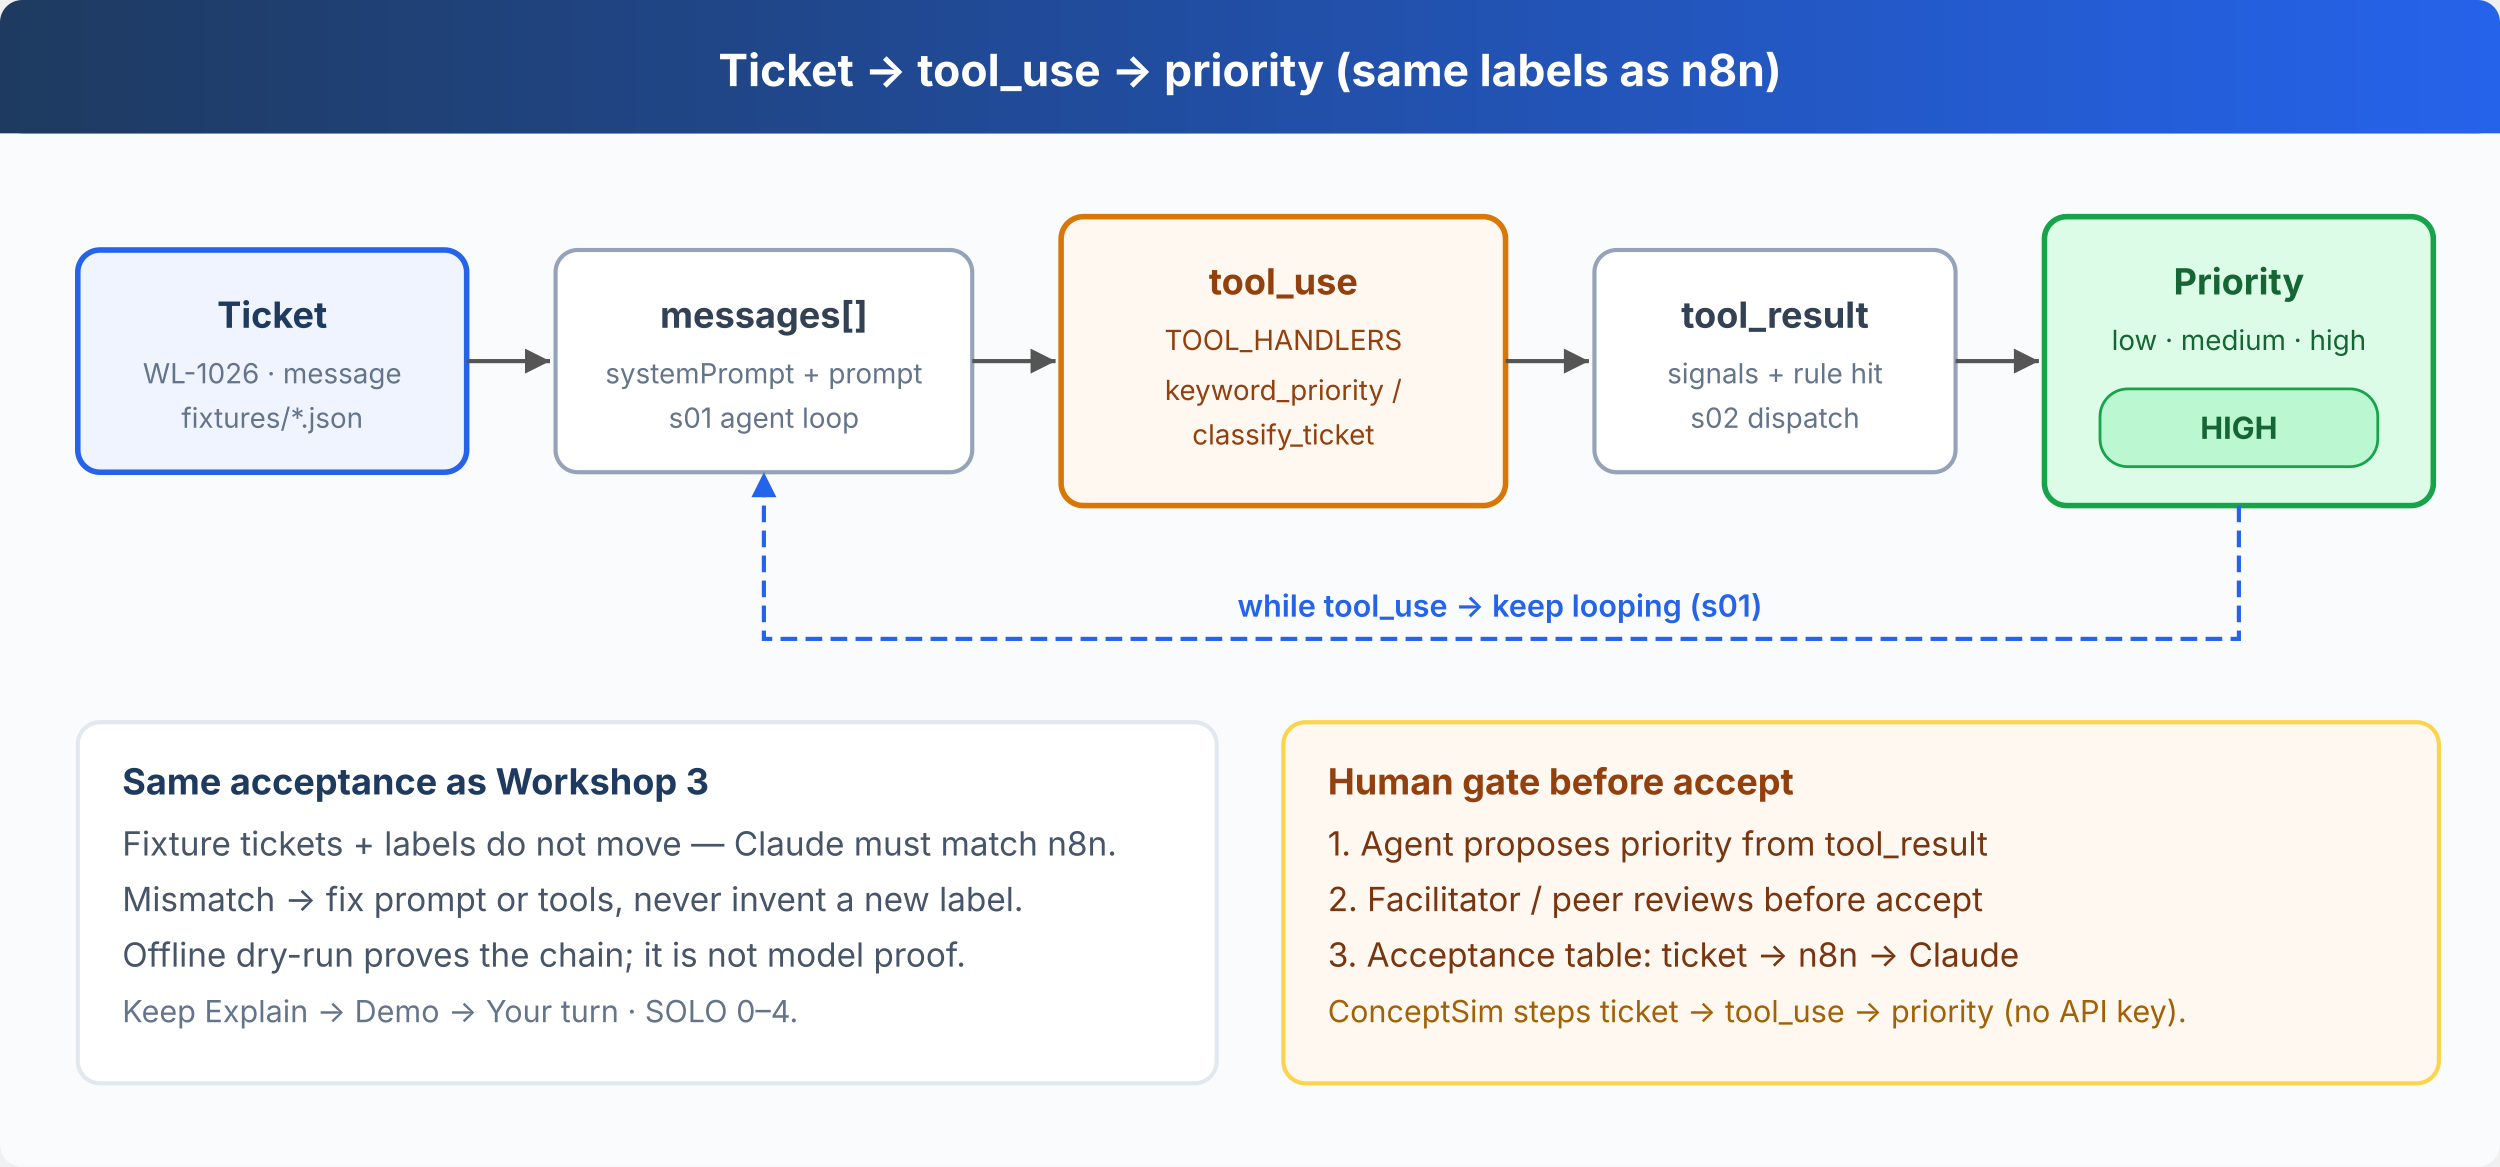
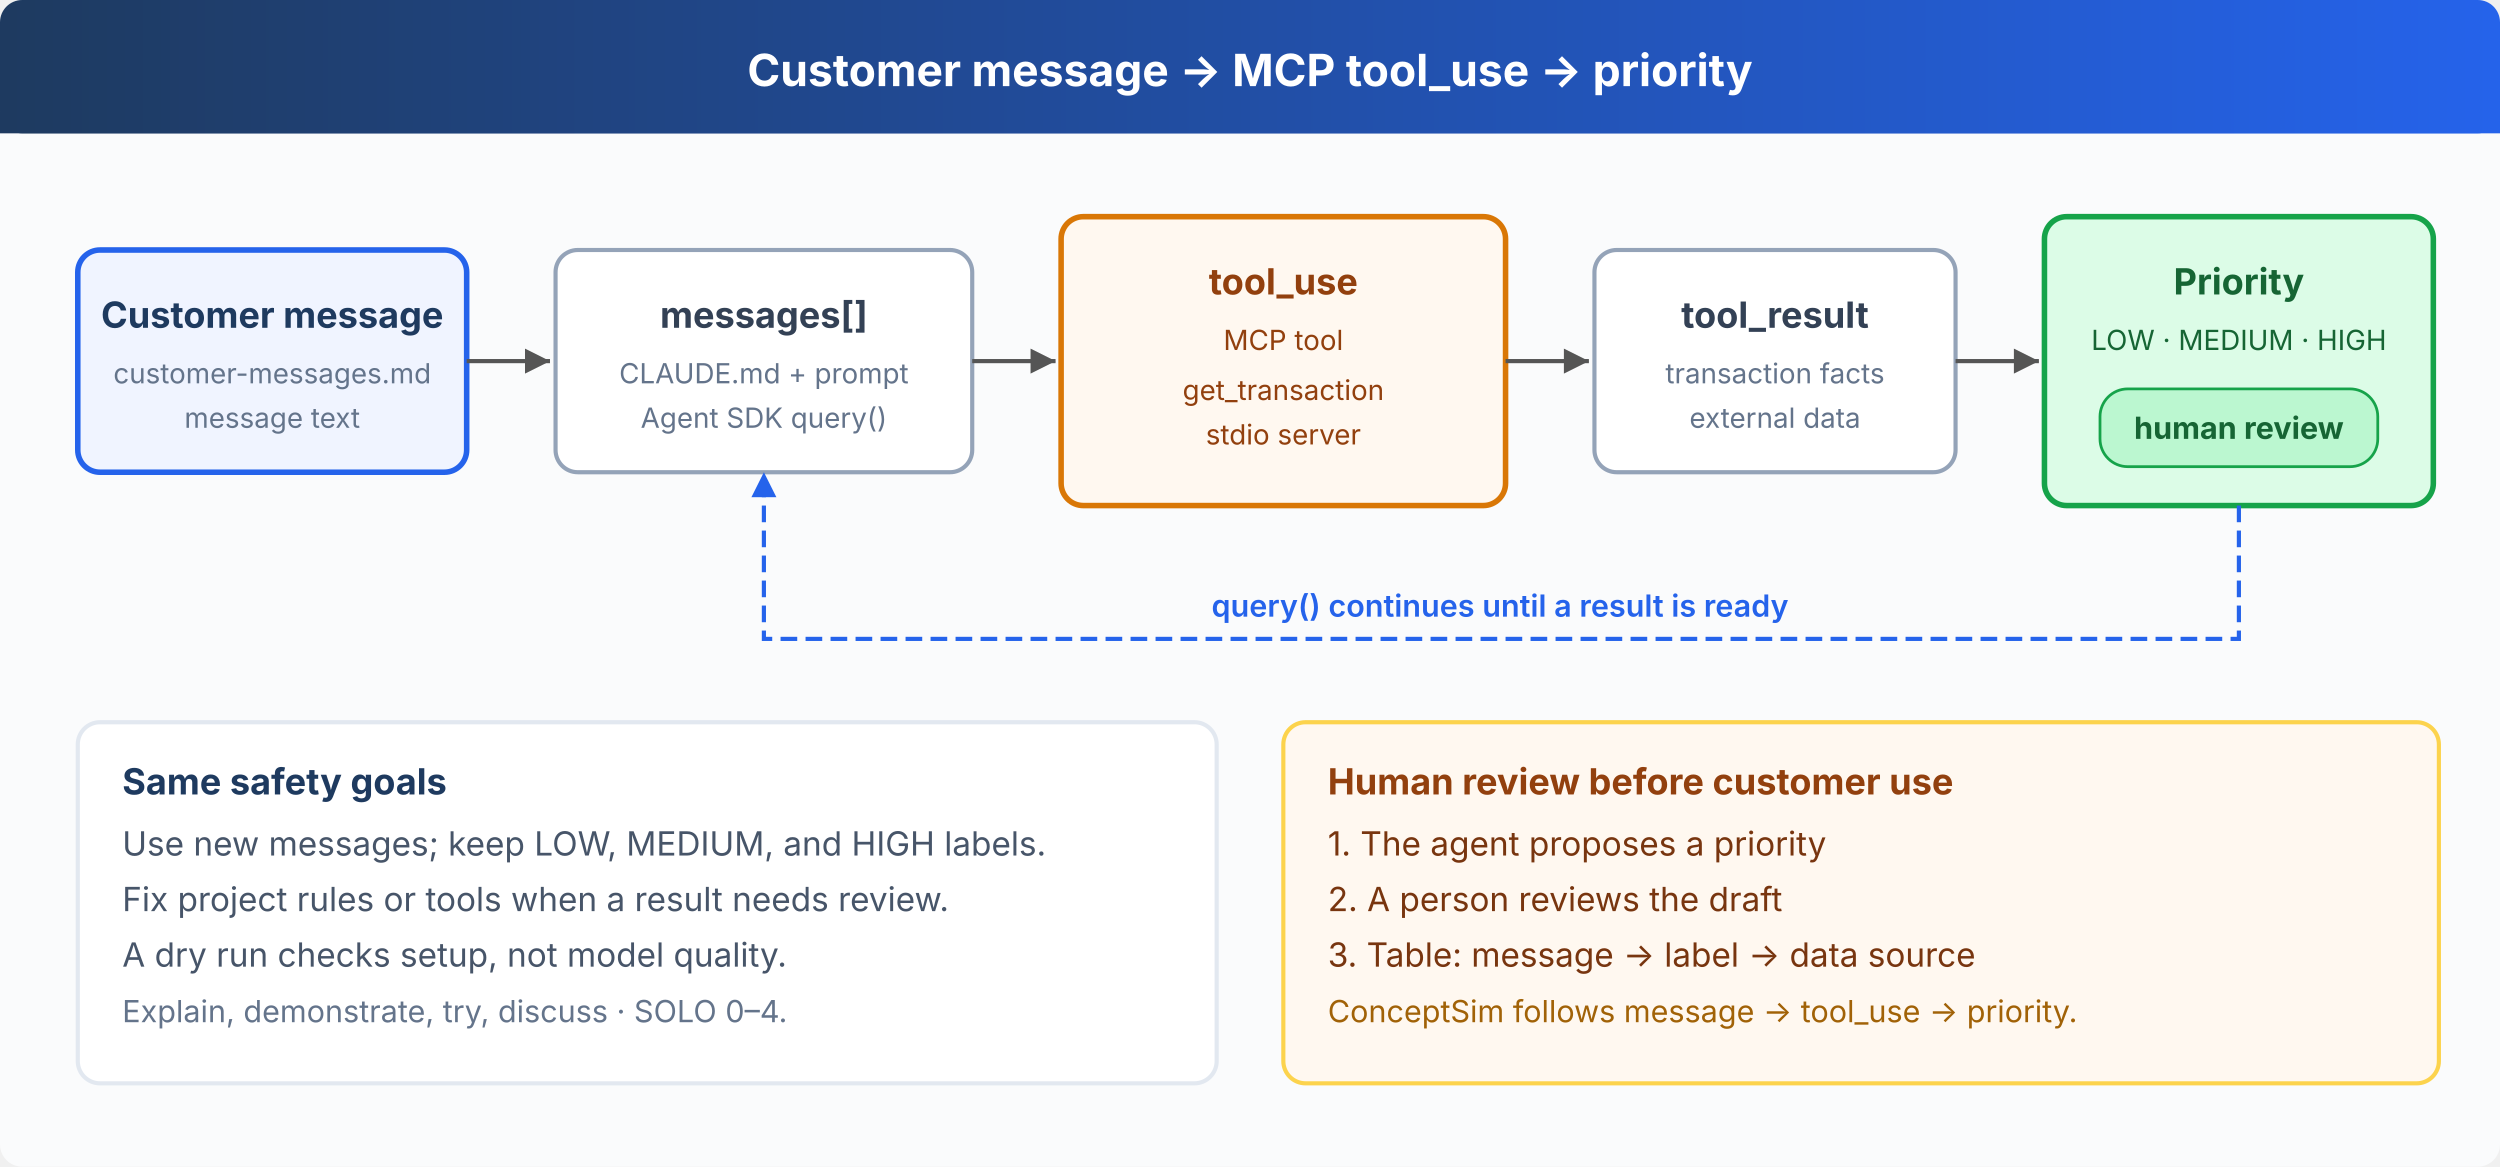
<svg xmlns="http://www.w3.org/2000/svg" viewBox="0 0 900 420" font-family="system-ui, -apple-system, sans-serif">
  <defs>
    <marker id="arr" viewBox="0 0 10 10" refX="10" refY="5" markerWidth="6" markerHeight="6" orient="auto-start-reverse">
      <path d="M 0 0 L 10 5 L 0 10 z" fill="#555" />
    </marker>
    <marker id="arr-blue" viewBox="0 0 10 10" refX="10" refY="5" markerWidth="6" markerHeight="6" orient="auto-start-reverse">
      <path d="M 0 0 L 10 5 L 0 10 z" fill="#2563eb" />
    </marker>
    <marker id="arr-amber" viewBox="0 0 10 10" refX="10" refY="5" markerWidth="6" markerHeight="6" orient="auto-start-reverse">
      <path d="M 0 0 L 10 5 L 0 10 z" fill="#d97706" />
    </marker>
    <linearGradient id="hdr" x1="0" y1="0" x2="1" y2="0">
      <stop offset="0%" stop-color="#1e3a5f" />
      <stop offset="100%" stop-color="#2563eb" />
    </linearGradient>
  </defs>
  <rect width="900" height="420" fill="#fafbfc" rx="8" />
  <rect x="0" y="0" width="900" height="48" fill="url(#hdr)" rx="8" />
  <rect x="0" y="40" width="900" height="8" fill="url(#hdr)" />
-   <text x="450" y="31" fill="#fff" font-size="16" font-weight="700" text-anchor="middle">Ticket → tool_use → priority (same labels as n8n)</text>
+   <text x="450" y="31" fill="#fff" font-size="16" font-weight="700" text-anchor="middle">Customer message → MCP tool_use → priority</text>
  <rect x="28" y="90" width="140" height="80" rx="8" fill="#f0f4ff" stroke="#2563eb" stroke-width="2" />
-   <text x="98" y="118" fill="#1e3a5f" font-size="13" font-weight="700" text-anchor="middle">Ticket</text>
-   <text x="98" y="138" fill="#64748b" font-size="10" text-anchor="middle">WL-1026 · message</text>
-   <text x="98" y="154" fill="#64748b" font-size="10" text-anchor="middle">fixtures/*.json</text>
+   <text x="98" y="118" fill="#1e3a5f" font-size="13" font-weight="700" text-anchor="middle">Customer message</text>
+   <text x="98" y="138" fill="#64748b" font-size="10" text-anchor="middle">customer-messages.md</text>
+   <text x="98" y="154" fill="#64748b" font-size="10" text-anchor="middle">message text</text>
  <line x1="168" y1="130" x2="198" y2="130" stroke="#555" stroke-width="1.5" marker-end="url(#arr)" />
  <rect x="200" y="90" width="150" height="80" rx="8" fill="#fff" stroke="#94a3b8" stroke-width="1.5" />
  <text x="275" y="118" fill="#334155" font-size="13" font-weight="700" text-anchor="middle">messages[]</text>
-   <text x="275" y="138" fill="#64748b" font-size="10" text-anchor="middle">systemPrompt + prompt</text>
-   <text x="275" y="154" fill="#64748b" font-size="10" text-anchor="middle">s01 agent loop</text>
+   <text x="275" y="138" fill="#64748b" font-size="10" text-anchor="middle">CLAUDE.md + prompt</text>
+   <text x="275" y="154" fill="#64748b" font-size="10" text-anchor="middle">Agent SDK query()</text>
  <line x1="350" y1="130" x2="380" y2="130" stroke="#555" stroke-width="1.5" marker-end="url(#arr)" />
  <rect x="382" y="78" width="160" height="104" rx="8" fill="#fff8f0" stroke="#d97706" stroke-width="2" />
  <text x="462" y="106" fill="#92400e" font-size="13" font-weight="700" text-anchor="middle">tool_use</text>
-   <text x="462" y="126" fill="#92400e" font-size="10" text-anchor="middle">TOOL_HANDLERS</text>
-   <text x="462" y="144" fill="#92400e" font-size="10" text-anchor="middle">keyword_priority /</text>
-   <text x="462" y="160" fill="#92400e" font-size="10" text-anchor="middle">classify_ticket</text>
+   <text x="462" y="126" fill="#92400e" font-size="10" text-anchor="middle">MCP tool</text>
+   <text x="462" y="144" fill="#92400e" font-size="10" text-anchor="middle">get_transaction</text>
+   <text x="462" y="160" fill="#92400e" font-size="10" text-anchor="middle">stdio server</text>
  <line x1="542" y1="130" x2="572" y2="130" stroke="#555" stroke-width="1.5" marker-end="url(#arr)" />
  <rect x="574" y="90" width="130" height="80" rx="8" fill="#fff" stroke="#94a3b8" stroke-width="1.5" />
  <text x="639" y="118" fill="#334155" font-size="13" font-weight="700" text-anchor="middle">tool_result</text>
-   <text x="639" y="138" fill="#64748b" font-size="10" text-anchor="middle">signals + rule hit</text>
-   <text x="639" y="154" fill="#64748b" font-size="10" text-anchor="middle">s02 dispatch</text>
+   <text x="639" y="138" fill="#64748b" font-size="10" text-anchor="middle">transaction facts</text>
+   <text x="639" y="154" fill="#64748b" font-size="10" text-anchor="middle">external data</text>
  <line x1="704" y1="130" x2="734" y2="130" stroke="#555" stroke-width="1.5" marker-end="url(#arr)" />
  <rect x="736" y="78" width="140" height="104" rx="8" fill="#dcfce7" stroke="#16a34a" stroke-width="2" />
  <text x="806" y="106" fill="#166534" font-size="13" font-weight="700" text-anchor="middle">Priority</text>
-   <text x="806" y="126" fill="#166534" font-size="10" text-anchor="middle">low · medium · high</text>
+   <text x="806" y="126" fill="#166534" font-size="10" text-anchor="middle">LOW · MEDIUM · HIGH</text>
  <rect x="756" y="140" width="100" height="28" rx="10" fill="#bbf7d0" stroke="#16a34a" stroke-width="1" />
-   <text x="806" y="158" fill="#166534" font-size="11" font-weight="700" text-anchor="middle">HIGH</text>
+   <text x="806" y="158" fill="#166534" font-size="11" font-weight="700" text-anchor="middle">human review</text>
  <path d="M 806 182 L 806 230 L 275 230 L 275 170" fill="none" stroke="#2563eb" stroke-width="1.5" stroke-dasharray="6,3" marker-end="url(#arr-blue)" />
-   <text x="540" y="222" fill="#2563eb" font-size="11" font-weight="600" text-anchor="middle">while tool_use → keep looping (s01)</text>
+   <text x="540" y="222" fill="#2563eb" font-size="11" font-weight="600" text-anchor="middle">query() continues until a result is ready</text>
  <rect x="28" y="260" width="410" height="130" rx="8" fill="#fff" stroke="#e2e8f0" stroke-width="1.5" />
-   <text x="44" y="286" fill="#1e3a5f" font-size="13" font-weight="700">Same acceptance as Workshop 3</text>
-   <text x="44" y="308" fill="#475569" font-size="12">Fixture tickets + labels do not move — Claude must match n8n.</text>
-   <text x="44" y="328" fill="#475569" font-size="12">Mismatch → fix prompt or tools, never invent a new label.</text>
-   <text x="44" y="348" fill="#475569" font-size="12">Offline dry-run proves the chain; it is not model proof.</text>
-   <text x="44" y="368" fill="#64748b" font-size="11">Keep Explain → Demo → Your turn · SOLO 0–4.</text>
+   <text x="44" y="286" fill="#1e3a5f" font-size="13" font-weight="700">Same safety goals</text>
+   <text x="44" y="308" fill="#475569" font-size="12">Use new messages; keep LOW, MEDIUM, and HIGH labels.</text>
+   <text x="44" y="328" fill="#475569" font-size="12">Fix project rules or tools when a result needs review.</text>
+   <text x="44" y="348" fill="#475569" font-size="12">A dry run checks setup, not model quality.</text>
+   <text x="44" y="368" fill="#64748b" font-size="11">Explain, demonstrate, try, discuss · SOLO 0–4.</text>
  <rect x="462" y="260" width="416" height="130" rx="8" fill="#fff8f0" stroke="#fcd34d" stroke-width="1.5" />
-   <text x="478" y="286" fill="#92400e" font-size="13" font-weight="700">Human gate before accept</text>
-   <text x="478" y="308" fill="#78350f" font-size="12">1. Agent proposes priority from tool_result</text>
-   <text x="478" y="328" fill="#78350f" font-size="12">2. Facilitator / peer reviews before accept</text>
-   <text x="478" y="348" fill="#78350f" font-size="12">3. Acceptance table: ticket → n8n → Claude</text>
-   <text x="478" y="368" fill="#a16207" font-size="11">ConceptSim steps ticket → tool_use → priority (no API key).</text>
+   <text x="478" y="286" fill="#92400e" font-size="13" font-weight="700">Human review before customer use</text>
+   <text x="478" y="308" fill="#78350f" font-size="12">1. The agent proposes a priority</text>
+   <text x="478" y="328" fill="#78350f" font-size="12">2. A person reviews the draft</text>
+   <text x="478" y="348" fill="#78350f" font-size="12">3. Table: message → label → data source</text>
+   <text x="478" y="368" fill="#a16207" font-size="11">ConceptSim follows message → tool_use → priority.</text>
</svg>
